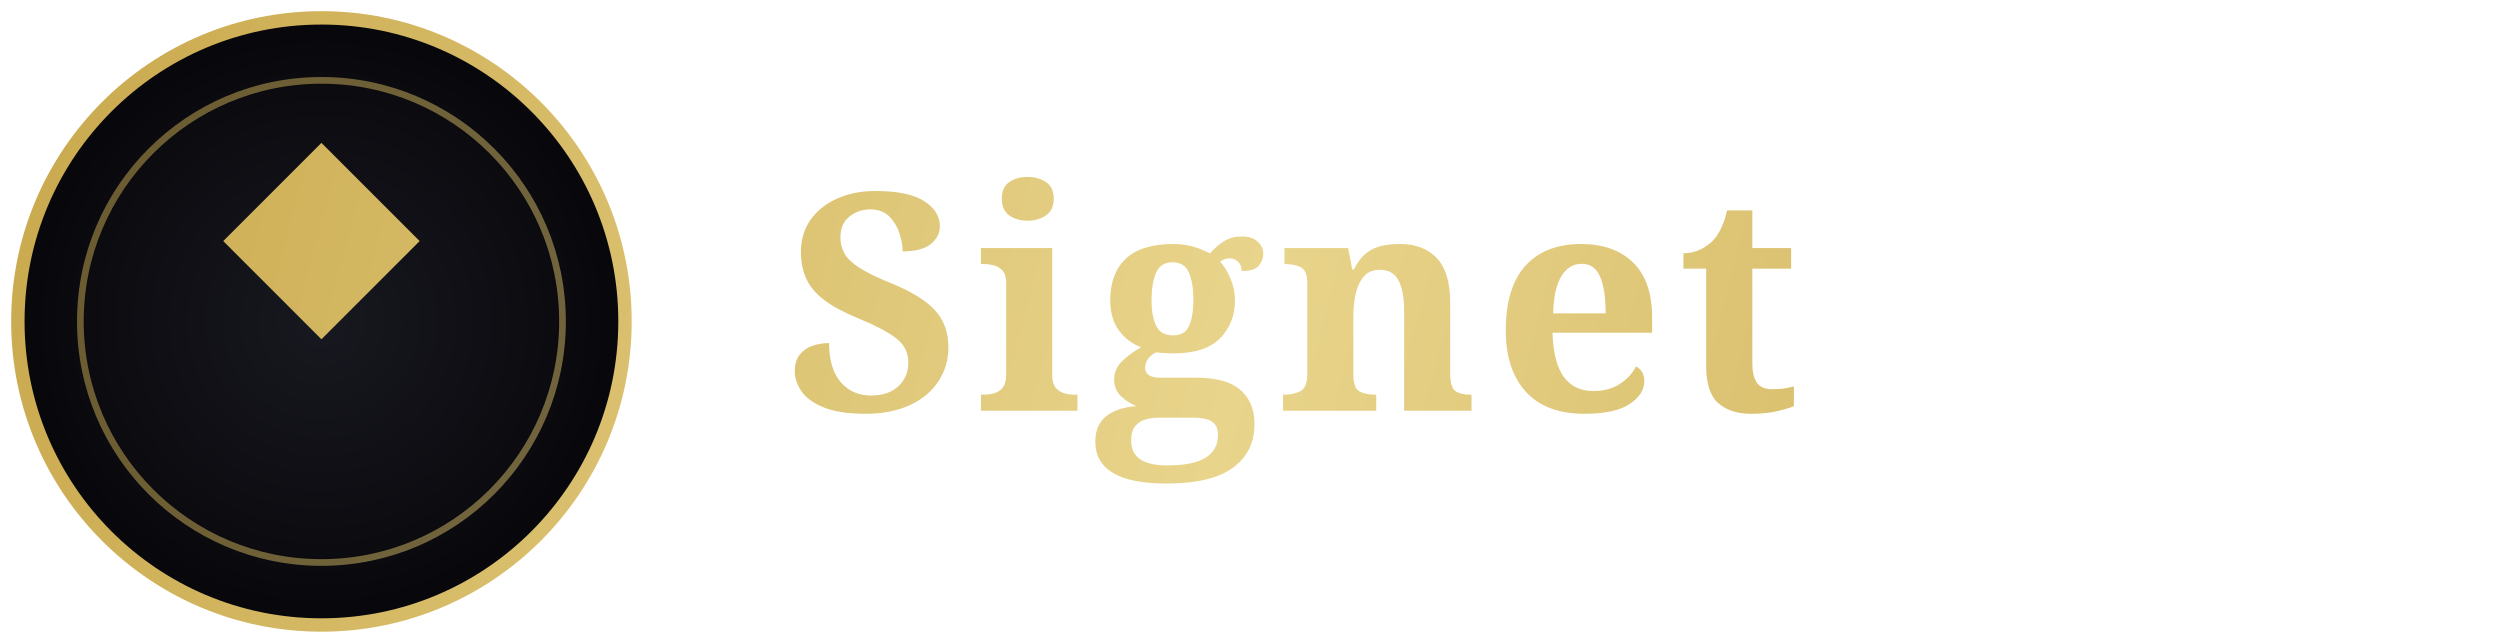
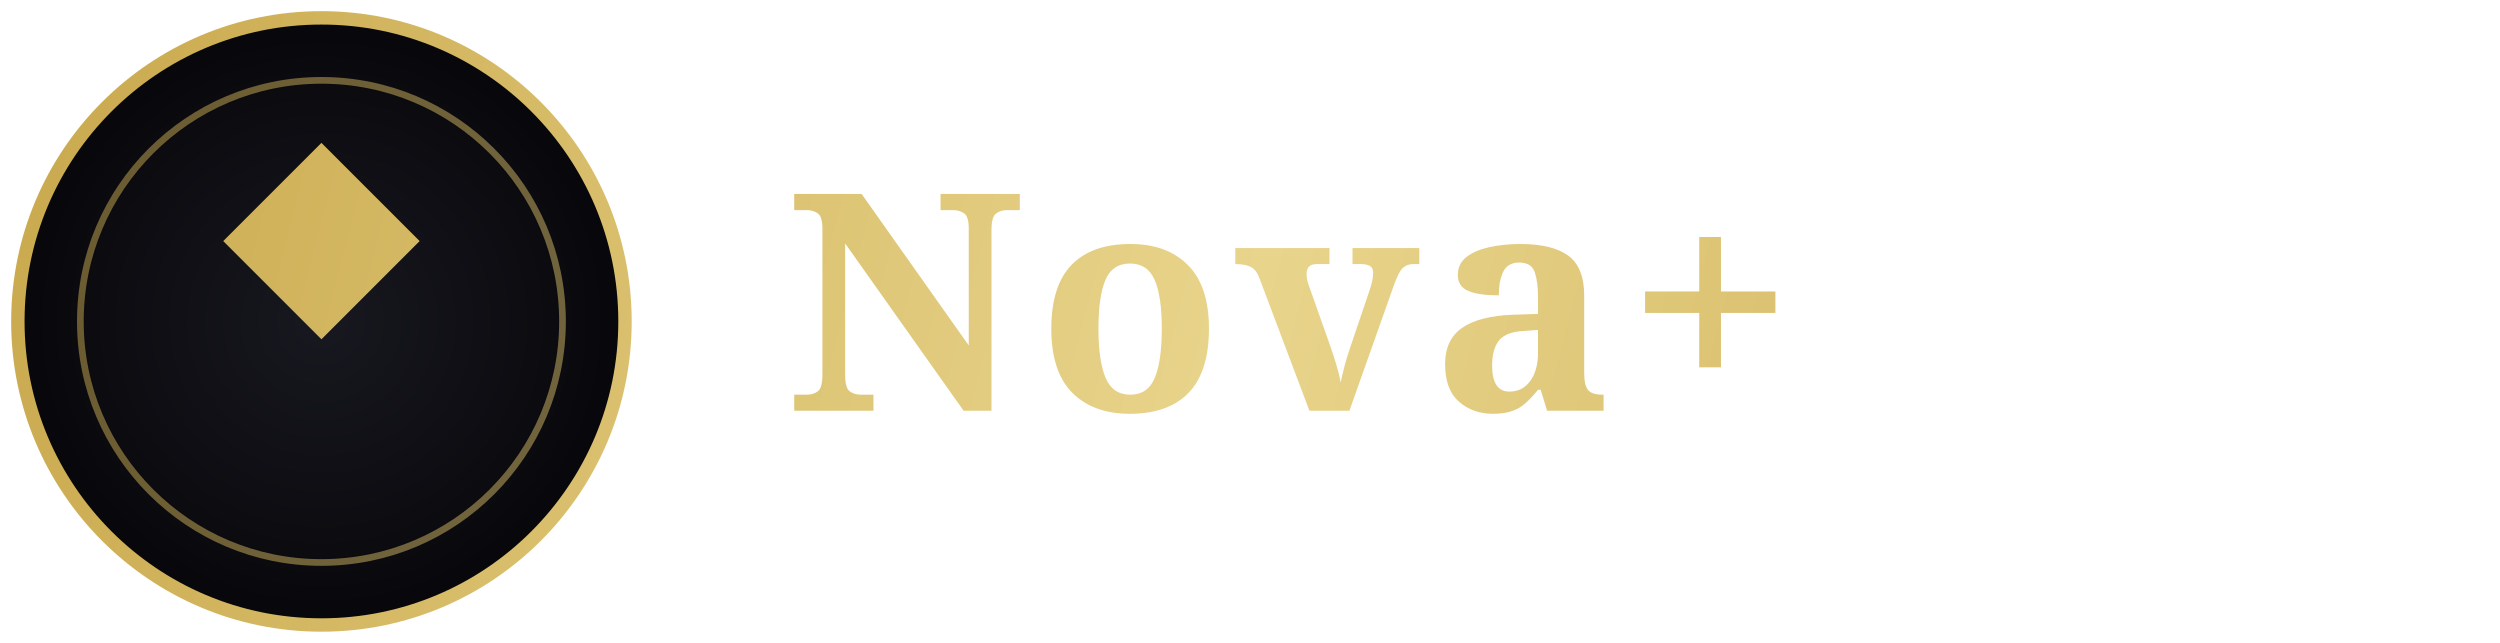
- <svg xmlns="http://www.w3.org/2000/svg" viewBox="0 0 280 72" fill="none" role="img" aria-label="Signet">
+ <svg xmlns="http://www.w3.org/2000/svg" viewBox="0 0 280 72" fill="none" role="img" aria-label="Nova+">
  <defs>
    <linearGradient id="sg" x1="0" y1="0" x2="280" y2="72" gradientUnits="userSpaceOnUse">
      <stop stop-color="#C9A84C" />
      <stop offset="0.5" stop-color="#E8D48B" />
      <stop offset="1" stop-color="#C9A84C" />
    </linearGradient>
    <radialGradient id="seal" cx="0" cy="0" r="1" gradientUnits="userSpaceOnUse" gradientTransform="translate(36 36) rotate(90) scale(32)">
      <stop stop-color="#181820" />
      <stop offset="1" stop-color="#08080C" />
    </radialGradient>
  </defs>
  <circle cx="36" cy="36" r="34" fill="url(#seal)" stroke="url(#sg)" stroke-width="1.5" />
  <circle cx="36" cy="36" r="27" fill="none" stroke="url(#sg)" stroke-width="0.75" opacity="0.5" />
  <path d="M36 16l11 11-11 11-11-11 11-11z" fill="url(#sg)" />
-   <text x="88" y="46" fill="url(#sg)" font-family="'Playfair Display', Georgia, serif" font-size="34" font-weight="600" letter-spacing="0.04em">Signet</text>
+   <text x="88" y="46" fill="url(#sg)" font-family="'Playfair Display', Georgia, serif" font-size="34" font-weight="600" letter-spacing="0.04em">Nova+</text>
</svg>
